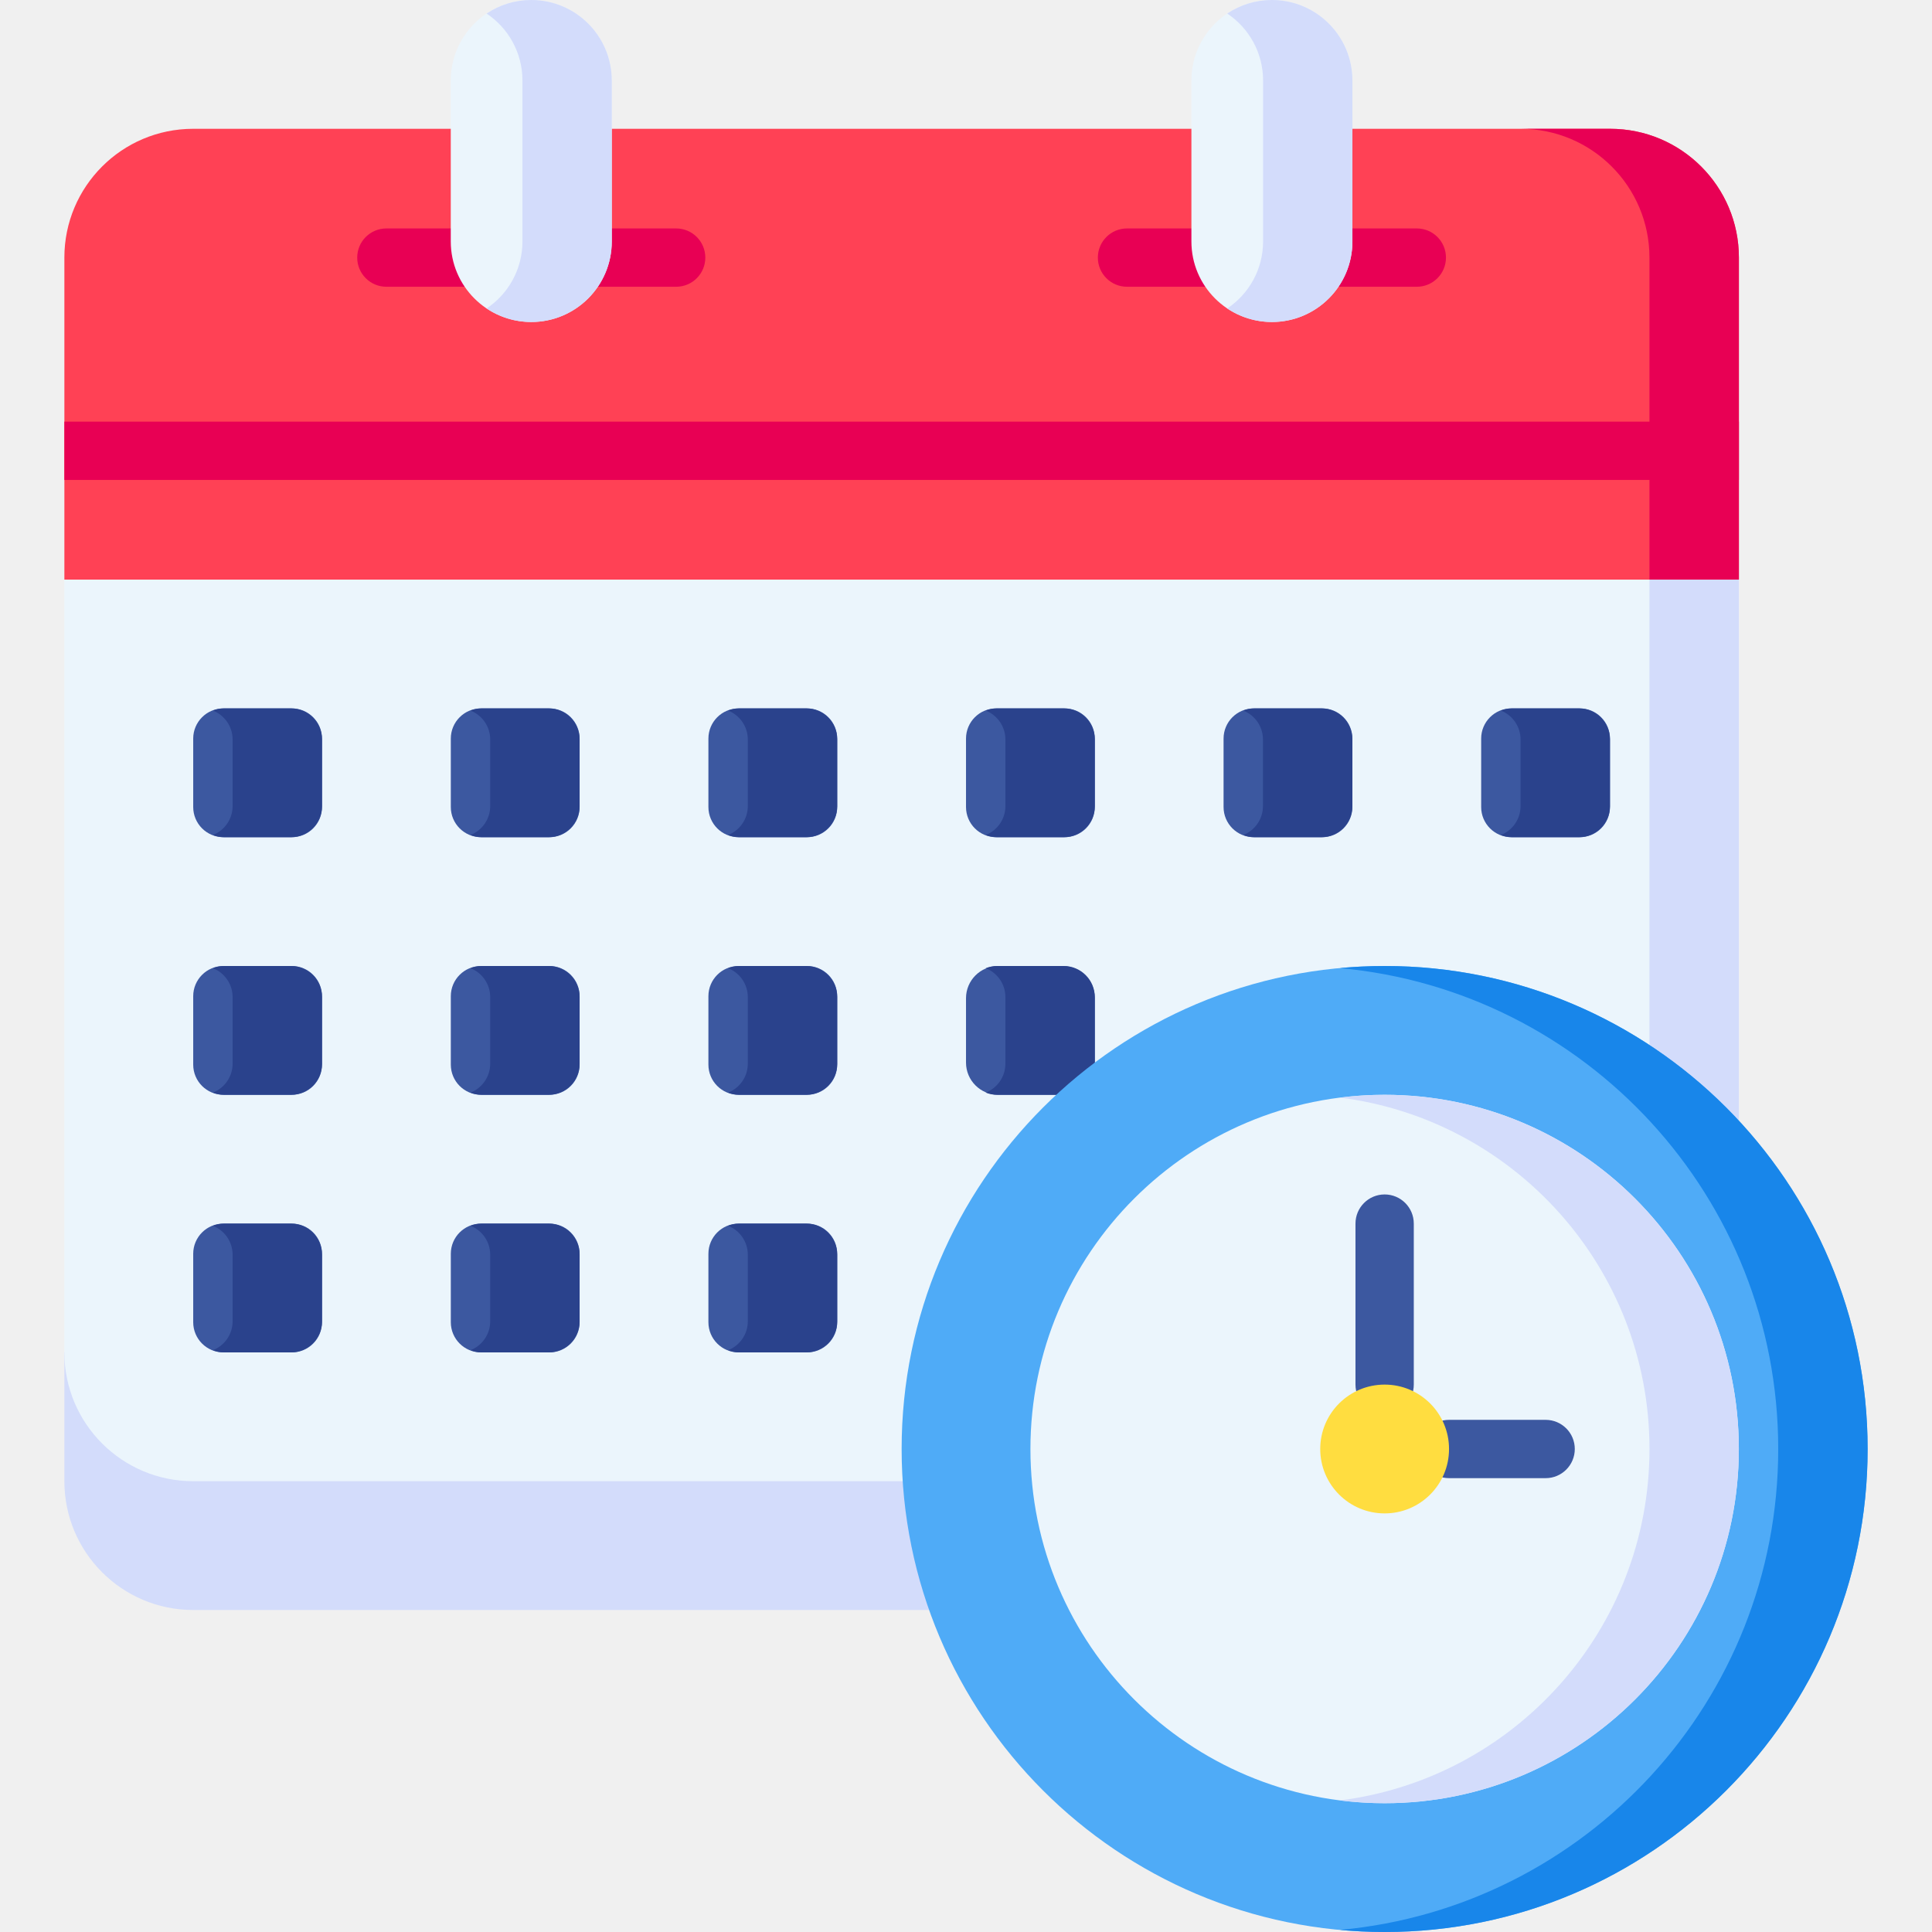
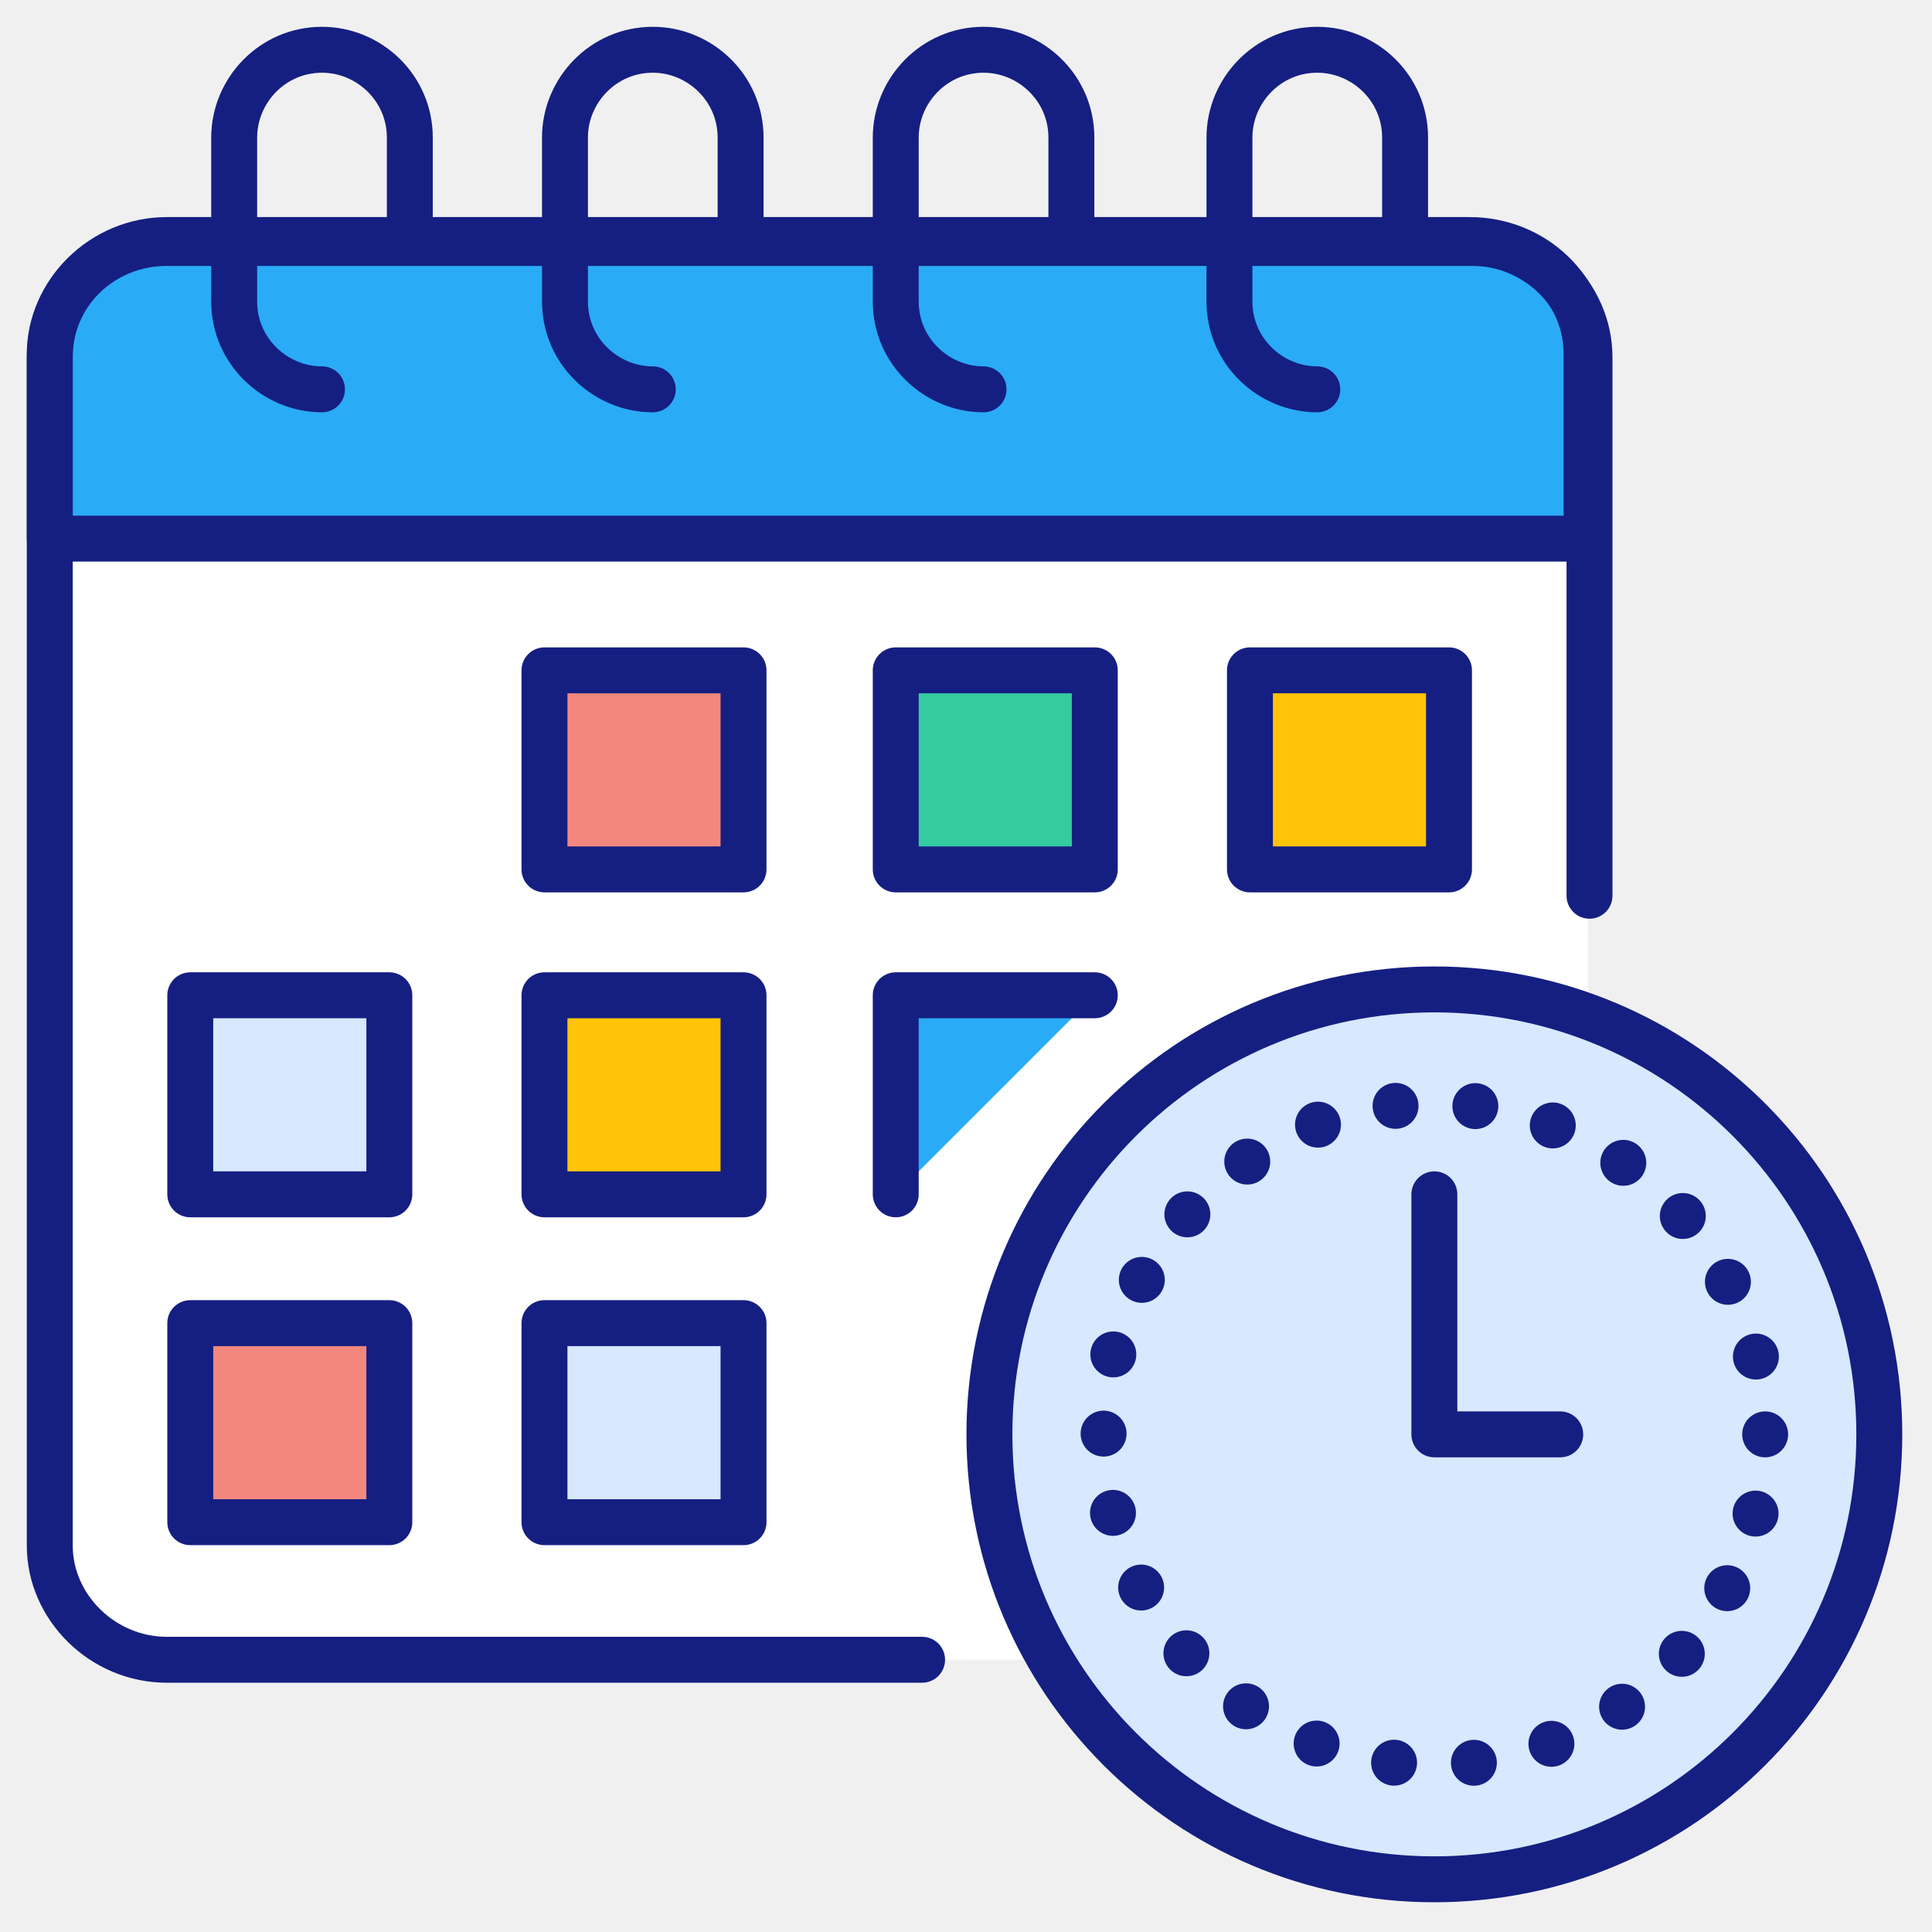
- <svg xmlns="http://www.w3.org/2000/svg" id="Capa_1" enable-background="new 0 0 512 512" height="512" viewBox="0 0 512 512" width="512">
+ <svg xmlns="http://www.w3.org/2000/svg" id="Layer_1" height="512" viewBox="0 0 66 66" width="512">
  <g>
    <g>
-       <path d="m246.23 426.666h-195.039c-18.851 0-34.132-15.282-34.132-34.132v-34.134h261.957z" fill="#d3dcfb" />
-       <path d="m460.825 153.6v143.398 95.534h-409.634c-18.851 0-34.132-15.282-34.132-34.133v-204.799l238.95-85.334z" fill="#ebf5fc" />
-       <g fill="#3c58a0">
-         <path d="m77.336 221.867h-18.133c-4.418 0-8-3.582-8-8v-18.133c0-4.418 3.582-8 8-8h18.133c4.418 0 8 3.582 8 8v18.133c0 4.418-3.582 8-8 8z" />
-         <path d="m145.603 221.867h-18.133c-4.418 0-8-3.582-8-8v-18.133c0-4.418 3.582-8 8-8h18.133c4.418 0 8 3.582 8 8v18.133c0 4.418-3.582 8-8 8z" />
-         <path d="m213.869 221.867h-18.133c-4.418 0-8-3.582-8-8v-18.133c0-4.418 3.582-8 8-8h18.133c4.418 0 8 3.582 8 8v18.133c0 4.418-3.581 8-8 8z" />
-         <path d="m282.136 221.867h-18.133c-4.418 0-8-3.582-8-8v-18.133c0-4.418 3.582-8 8-8h18.133c4.418 0 8 3.582 8 8v18.133c0 4.418-3.582 8-8 8z" />
-         <path d="m350.391 221.867h-18.133c-4.418 0-8-3.582-8-8v-18.133c0-4.418 3.582-8 8-8h18.133c4.418 0 8 3.582 8 8v18.133c0 4.418-3.581 8-8 8z" />
-         <path d="m418.658 221.867h-18.133c-4.418 0-8-3.582-8-8v-18.133c0-4.418 3.582-8 8-8h18.133c4.418 0 8 3.582 8 8v18.133c0 4.418-3.582 8-8 8z" />
-         <path d="m77.336 290.133h-18.133c-4.418 0-8-3.582-8-8v-18.133c0-4.418 3.582-8 8-8h18.133c4.418 0 8 3.582 8 8v18.133c0 4.419-3.582 8-8 8z" />
-         <path d="m145.603 290.133h-18.133c-4.418 0-8-3.582-8-8v-18.133c0-4.418 3.582-8 8-8h18.133c4.418 0 8 3.582 8 8v18.133c0 4.419-3.582 8-8 8z" />
-         <path d="m213.869 290.133h-18.133c-4.418 0-8-3.582-8-8v-18.133c0-4.418 3.582-8 8-8h18.133c4.418 0 8 3.582 8 8v18.133c0 4.419-3.581 8-8 8z" />
-         <path d="m290.136 290.133v-25.6c0-4.713-3.82-8.533-8.533-8.533h-17.067c-4.713 0-8.533 3.82-8.533 8.533v17.067c0 4.713 3.821 8.533 8.533 8.533z" />
-         <path d="m77.336 358.4h-18.133c-4.418 0-8-3.582-8-8v-18.133c0-4.418 3.582-8 8-8h18.133c4.418 0 8 3.582 8 8v18.133c0 4.418-3.582 8-8 8z" />
-         <path d="m145.603 358.4h-18.133c-4.418 0-8-3.582-8-8v-18.133c0-4.418 3.582-8 8-8h18.133c4.418 0 8 3.582 8 8v18.133c0 4.418-3.582 8-8 8z" />
-         <path d="m213.869 358.4h-18.133c-4.418 0-8-3.582-8-8v-18.133c0-4.418 3.582-8 8-8h18.133c4.418 0 8 3.582 8 8v18.133c0 4.418-3.581 8-8 8z" />
-       </g>
-       <path d="m418.417 187.733h-17.65c-1.068 0-2.085.21-3.022.579 3.055 1.206 5.219 4.178 5.219 7.662v17.65c0 3.484-2.165 6.456-5.219 7.662.937.37 1.954.58 3.022.58h17.65c4.552 0 8.242-3.69 8.242-8.241v-17.65c-.001-4.552-3.691-8.242-8.242-8.242z" fill="#2a428c" />
-       <path d="m350.15 187.733h-17.65c-1.068 0-2.085.21-3.022.579 3.055 1.206 5.219 4.178 5.219 7.662v17.65c0 3.484-2.165 6.456-5.219 7.662.937.37 1.954.58 3.022.58h17.65c4.552 0 8.241-3.69 8.241-8.241v-17.65c0-4.552-3.689-8.242-8.241-8.242z" fill="#2a428c" />
-       <path d="m281.895 187.733h-17.65c-1.068 0-2.085.21-3.022.579 3.055 1.206 5.22 4.178 5.22 7.662v17.65c0 3.484-2.165 6.456-5.22 7.662.937.37 1.954.58 3.022.58h17.65c4.552 0 8.242-3.69 8.242-8.241v-17.65c-.001-4.552-3.691-8.242-8.242-8.242z" fill="#2a428c" />
-       <path d="m213.628 187.733h-17.65c-1.068 0-2.085.21-3.022.579 3.055 1.206 5.22 4.178 5.22 7.662v17.65c0 3.484-2.165 6.456-5.22 7.662.937.37 1.954.58 3.022.58h17.65c4.552 0 8.242-3.69 8.242-8.241v-17.65c-.001-4.552-3.69-8.242-8.242-8.242z" fill="#2a428c" />
-       <path d="m145.361 187.733h-17.65c-1.068 0-2.085.21-3.022.579 3.055 1.206 5.219 4.178 5.219 7.662v17.65c0 3.484-2.165 6.456-5.219 7.662.937.37 1.954.58 3.022.58h17.65c4.552 0 8.242-3.69 8.242-8.241v-17.65c0-4.552-3.69-8.242-8.242-8.242z" fill="#2a428c" />
-       <path d="m77.095 187.733h-17.65c-1.068 0-2.085.21-3.022.579 3.055 1.206 5.22 4.178 5.22 7.662v17.65c0 3.484-2.165 6.456-5.22 7.662.937.37 1.954.58 3.022.58h17.65c4.552 0 8.242-3.69 8.242-8.241v-17.65c-.001-4.552-3.691-8.242-8.242-8.242z" fill="#2a428c" />
-       <path d="m77.095 256h-17.65c-1.068 0-2.085.21-3.022.579 3.055 1.206 5.22 4.178 5.22 7.662v17.651c0 3.484-2.165 6.456-5.22 7.662.937.37 1.954.58 3.022.58h17.65c4.552 0 8.242-3.69 8.242-8.241v-17.651c-.001-4.552-3.691-8.242-8.242-8.242z" fill="#2a428c" />
-       <path d="m77.095 324.267h-17.65c-1.068 0-2.085.21-3.022.579 3.055 1.206 5.22 4.178 5.22 7.662v17.651c0 3.484-2.165 6.456-5.22 7.662.937.37 1.954.58 3.022.58h17.65c4.552 0 8.242-3.69 8.242-8.241v-17.651c-.001-4.553-3.691-8.242-8.242-8.242z" fill="#2a428c" />
-       <path d="m145.361 256h-17.65c-1.068 0-2.085.21-3.022.579 3.055 1.206 5.219 4.178 5.219 7.662v17.651c0 3.484-2.165 6.456-5.219 7.662.937.37 1.954.58 3.022.58h17.65c4.552 0 8.242-3.69 8.242-8.241v-17.651c0-4.552-3.69-8.242-8.242-8.242z" fill="#2a428c" />
-       <path d="m145.361 324.267h-17.65c-1.068 0-2.085.21-3.022.579 3.055 1.206 5.219 4.178 5.219 7.662v17.651c0 3.484-2.165 6.456-5.219 7.662.937.37 1.954.58 3.022.58h17.65c4.552 0 8.242-3.69 8.242-8.241v-17.651c0-4.553-3.69-8.242-8.242-8.242z" fill="#2a428c" />
-       <path d="m213.628 256h-17.65c-1.068 0-2.085.21-3.022.579 3.055 1.206 5.22 4.178 5.22 7.662v17.651c0 3.484-2.165 6.456-5.22 7.662.937.37 1.954.58 3.022.58h17.65c4.552 0 8.242-3.69 8.242-8.241v-17.651c-.001-4.552-3.69-8.242-8.242-8.242z" fill="#2a428c" />
-       <path d="m290.136 290.133v-25.892c0-4.552-3.69-8.241-8.242-8.241h-17.65c-1.068 0-2.085.21-3.022.579 3.055 1.206 5.22 4.178 5.22 7.662v17.651c0 3.484-2.165 6.456-5.22 7.662.937.37 1.954.58 3.022.58h25.892z" fill="#2a428c" />
-       <path d="m213.628 324.267h-17.65c-1.068 0-2.085.21-3.022.579 3.055 1.206 5.22 4.178 5.22 7.662v17.651c0 3.484-2.165 6.456-5.22 7.662.937.37 1.954.58 3.022.58h17.65c4.552 0 8.242-3.69 8.242-8.241v-17.651c-.001-4.553-3.69-8.242-8.242-8.242z" fill="#2a428c" />
-       <path d="m437.114 143.721v153.277 95.535h23.711v-95.535-143.398z" fill="#d3dcfb" />
-       <path d="m460.825 153.6v-85.334c0-18.851-15.282-34.132-34.132-34.132h-375.502c-18.851 0-34.132 15.281-34.132 34.132v85.334z" fill="#ff4155" />
      <g>
        <g>
+           <path d="m54.2 12.2c0-2.2-1.8-3.9-4-3.9h-44.5c-2.2 0-4 1.8-4 3.9v40.6c0 2.2 1.8 3.9 4 3.9h48.6z" fill="#fff" />
          <g>
-             <path d="m124.609 75.993h-22.217c-4.268 0-7.726-3.459-7.726-7.726s3.459-7.726 7.726-7.726h22.217c4.268 0 7.726 3.459 7.726 7.726s-3.459 7.726-7.726 7.726z" fill="#e80054" />
+             <path d="m18.6 22.9h6.8v6.8h-6.8z" fill="#f3877e" />
+             <path d="m30.6 22.9h6.8v6.8h-6.8z" fill="#34cba0" />
+             <path d="m42.7 22.9h6.8v6.8h-6.8z" fill="#ffc408" />
+             <path d="m6.5 34h6.8v6.8h-6.8z" fill="#d7e8ff" />
+             <path d="m18.6 34h6.8v6.8h-6.8z" fill="#ffc408" />
+             <path d="m30.6 40.8v-6.8h6.8" fill="#2aabf5" />
+             <path d="m6.5 45.2h6.8v6.8h-6.8z" fill="#f3877e" />
+             <path d="m18.6 45.2h6.8v6.8h-6.8z" fill="#d7e8ff" />
          </g>
-           <g>
-             <path d="m179.191 75.993h-22.217c-4.268 0-7.726-3.459-7.726-7.726s3.459-7.726 7.726-7.726h22.217c4.268 0 7.726 3.459 7.726 7.726s-3.458 7.726-7.726 7.726z" fill="#e80054" />
+           <ellipse cx="49" cy="49" fill="#d7e8ff" rx="15.2" ry="15.2" />
+           <path d="m54.2 18.4v-6.3c0-2.2-1.8-3.9-4-3.9h-44.5c-2.2 0-4 1.8-4 3.9v6.3z" fill="#2aabf5" />
+         </g>
+         <g fill="none" stroke="#151f81" stroke-linecap="round" stroke-linejoin="round" stroke-width="1.569">
+           <path d="m31.5 56.7h-25.8c-2.2 0-4-1.8-4-3.9v-40.6c0-2.2 1.8-3.9 4-3.9h44.6c2.2 0 4 1.8 4 3.9v18.4" stroke-miterlimit="10" />
+           <path d="m54.2 18.4v-6.3c0-2.2-1.8-3.9-4-3.9h-44.5c-2.2 0-4 1.8-4 3.9v6.3z" stroke-miterlimit="10" />
+           <path d="m11 13.3c-1.6 0-3-1.3-3-3v-5.6c0-1.6 1.3-3 3-3 1.6 0 3 1.3 3 3v3.5" stroke-miterlimit="10" />
+           <path d="m22.3 13.3c-1.6 0-3-1.3-3-3v-5.6c0-1.6 1.3-3 3-3 1.6 0 3 1.3 3 3v3.5" stroke-miterlimit="10" />
+           <path d="m33.6 13.3c-1.6 0-3-1.3-3-3v-5.6c0-1.6 1.3-3 3-3 1.6 0 3 1.3 3 3v3.5" stroke-miterlimit="10" />
+           <path d="m45 13.3c-1.6 0-3-1.3-3-3v-5.6c0-1.6 1.3-3 3-3 1.6 0 3 1.3 3 3v3.5" stroke-miterlimit="10" />
+           <g stroke-miterlimit="10">
+             <path d="m18.6 22.9h6.8v6.8h-6.8z" />
+             <path d="m30.6 22.9h6.8v6.8h-6.8z" />
+             <path d="m42.7 22.9h6.8v6.8h-6.8z" />
+             <path d="m6.5 34h6.8v6.8h-6.8z" />
+             <path d="m18.6 34h6.8v6.8h-6.8z" />
+             <path d="m30.6 40.8v-6.8h6.8" />
+             <path d="m6.5 45.2h6.8v6.8h-6.8z" />
+             <path d="m18.6 45.2h6.8v6.8h-6.8z" />
          </g>
-           <g>
-             <path d="m320.887 75.993h-22.218c-4.268 0-7.726-3.459-7.726-7.726s3.459-7.726 7.726-7.726h22.218c4.268 0 7.726 3.459 7.726 7.726s-3.458 7.726-7.726 7.726z" fill="#e80054" />
-           </g>
-           <g>
-             <path d="m375.47 75.993h-22.218c-4.268 0-7.726-3.459-7.726-7.726s3.459-7.726 7.726-7.726h22.218c4.268 0 7.726 3.459 7.726 7.726s-3.459 7.726-7.726 7.726z" fill="#e80054" />
-           </g>
+           <ellipse cx="49" cy="49" rx="15.2" ry="15.2" stroke-miterlimit="10" />
+           <ellipse cx="49" cy="49" rx="11.3" ry="11.3" stroke-dasharray="0 2.733" />
+           <path d="m49 40.8v8.2h4.3" stroke-miterlimit="10" />
        </g>
      </g>
-       <path d="m162.125 64c0 11.782-9.551 21.333-21.333 21.333s-21.333-9.551-21.333-21.333v-42.667c-.001-11.782 9.55-21.333 21.332-21.333s21.333 9.551 21.333 21.333v42.667z" fill="#ebf5fc" />
-       <path d="m358.403 64c0 11.782-9.551 21.333-21.333 21.333s-21.334-9.551-21.334-21.333v-42.667c0-11.782 9.551-21.333 21.333-21.333s21.333 9.551 21.333 21.333v42.667z" fill="#ebf5fc" />
-       <path d="m337.069 0c-4.38 0-8.448 1.324-11.836 3.588 5.725 3.826 9.498 10.343 9.498 17.746v42.666c0 7.402-3.773 13.92-9.498 17.746 3.387 2.263 7.456 3.588 11.836 3.588 11.782 0 21.333-9.551 21.333-21.333v-42.668c.001-11.782-9.55-21.333-21.333-21.333z" fill="#d3dcfb" />
-       <path d="m140.791 0c-4.38 0-8.448 1.324-11.836 3.588 5.725 3.826 9.498 10.343 9.498 17.746v42.666c0 7.402-3.773 13.92-9.498 17.746 3.387 2.263 7.456 3.588 11.836 3.588 11.782 0 21.333-9.551 21.333-21.333v-42.668c.001-11.782-9.55-21.333-21.333-21.333z" fill="#d3dcfb" />
-       <path d="m426.693 34.133h-23.703c18.851 0 34.132 15.281 34.132 34.132v85.335h23.702v-85.334c.001-18.851-15.281-34.133-34.131-34.133z" fill="#e80054" />
-       <path d="m17.058 111.74h443.767v15.453h-443.767z" fill="#e80054" />
    </g>
-     <circle cx="366.942" cy="384" fill="#4fabf7" r="128" />
-     <circle cx="366.942" cy="384" fill="#ebf5fc" r="93.867" />
-     <g>
-       <g>
-         <path d="m366.942 374.659c-4.268 0-7.726-3.459-7.726-7.726v-42.667c0-4.267 3.459-7.726 7.726-7.726 4.268 0 7.726 3.459 7.726 7.726v42.667c0 4.267-3.459 7.726-7.726 7.726z" fill="#3c58a0" />
-       </g>
-     </g>
-     <g>
-       <g>
-         <path d="m409.609 391.726h-25.601c-4.268 0-7.726-3.459-7.726-7.726s3.459-7.726 7.726-7.726h25.601c4.268 0 7.726 3.459 7.726 7.726s-3.459 7.726-7.726 7.726z" fill="#3c58a0" />
-       </g>
-     </g>
-     <path d="m366.942 256c-3.995 0-7.945.193-11.847.551 65.137 5.979 116.152 60.752 116.152 127.449s-51.016 121.47-116.153 127.449c3.902.358 7.852.551 11.847.551 70.692 0 128-57.308 128-128s-57.307-128-127.999-128z" fill="#1886ea" />
-     <path d="m366.942 290.133c-4.01 0-7.961.253-11.839.741 46.252 5.821 82.028 45.295 82.028 93.126s-35.776 87.305-82.028 93.126c3.878.488 7.829.741 11.839.741 51.841 0 93.867-42.026 93.867-93.867s-42.026-93.867-93.867-93.867z" fill="#d3dcfb" />
-     <circle cx="366.942" cy="384" fill="#ffdd40" r="17.067" />
  </g>
</svg>
